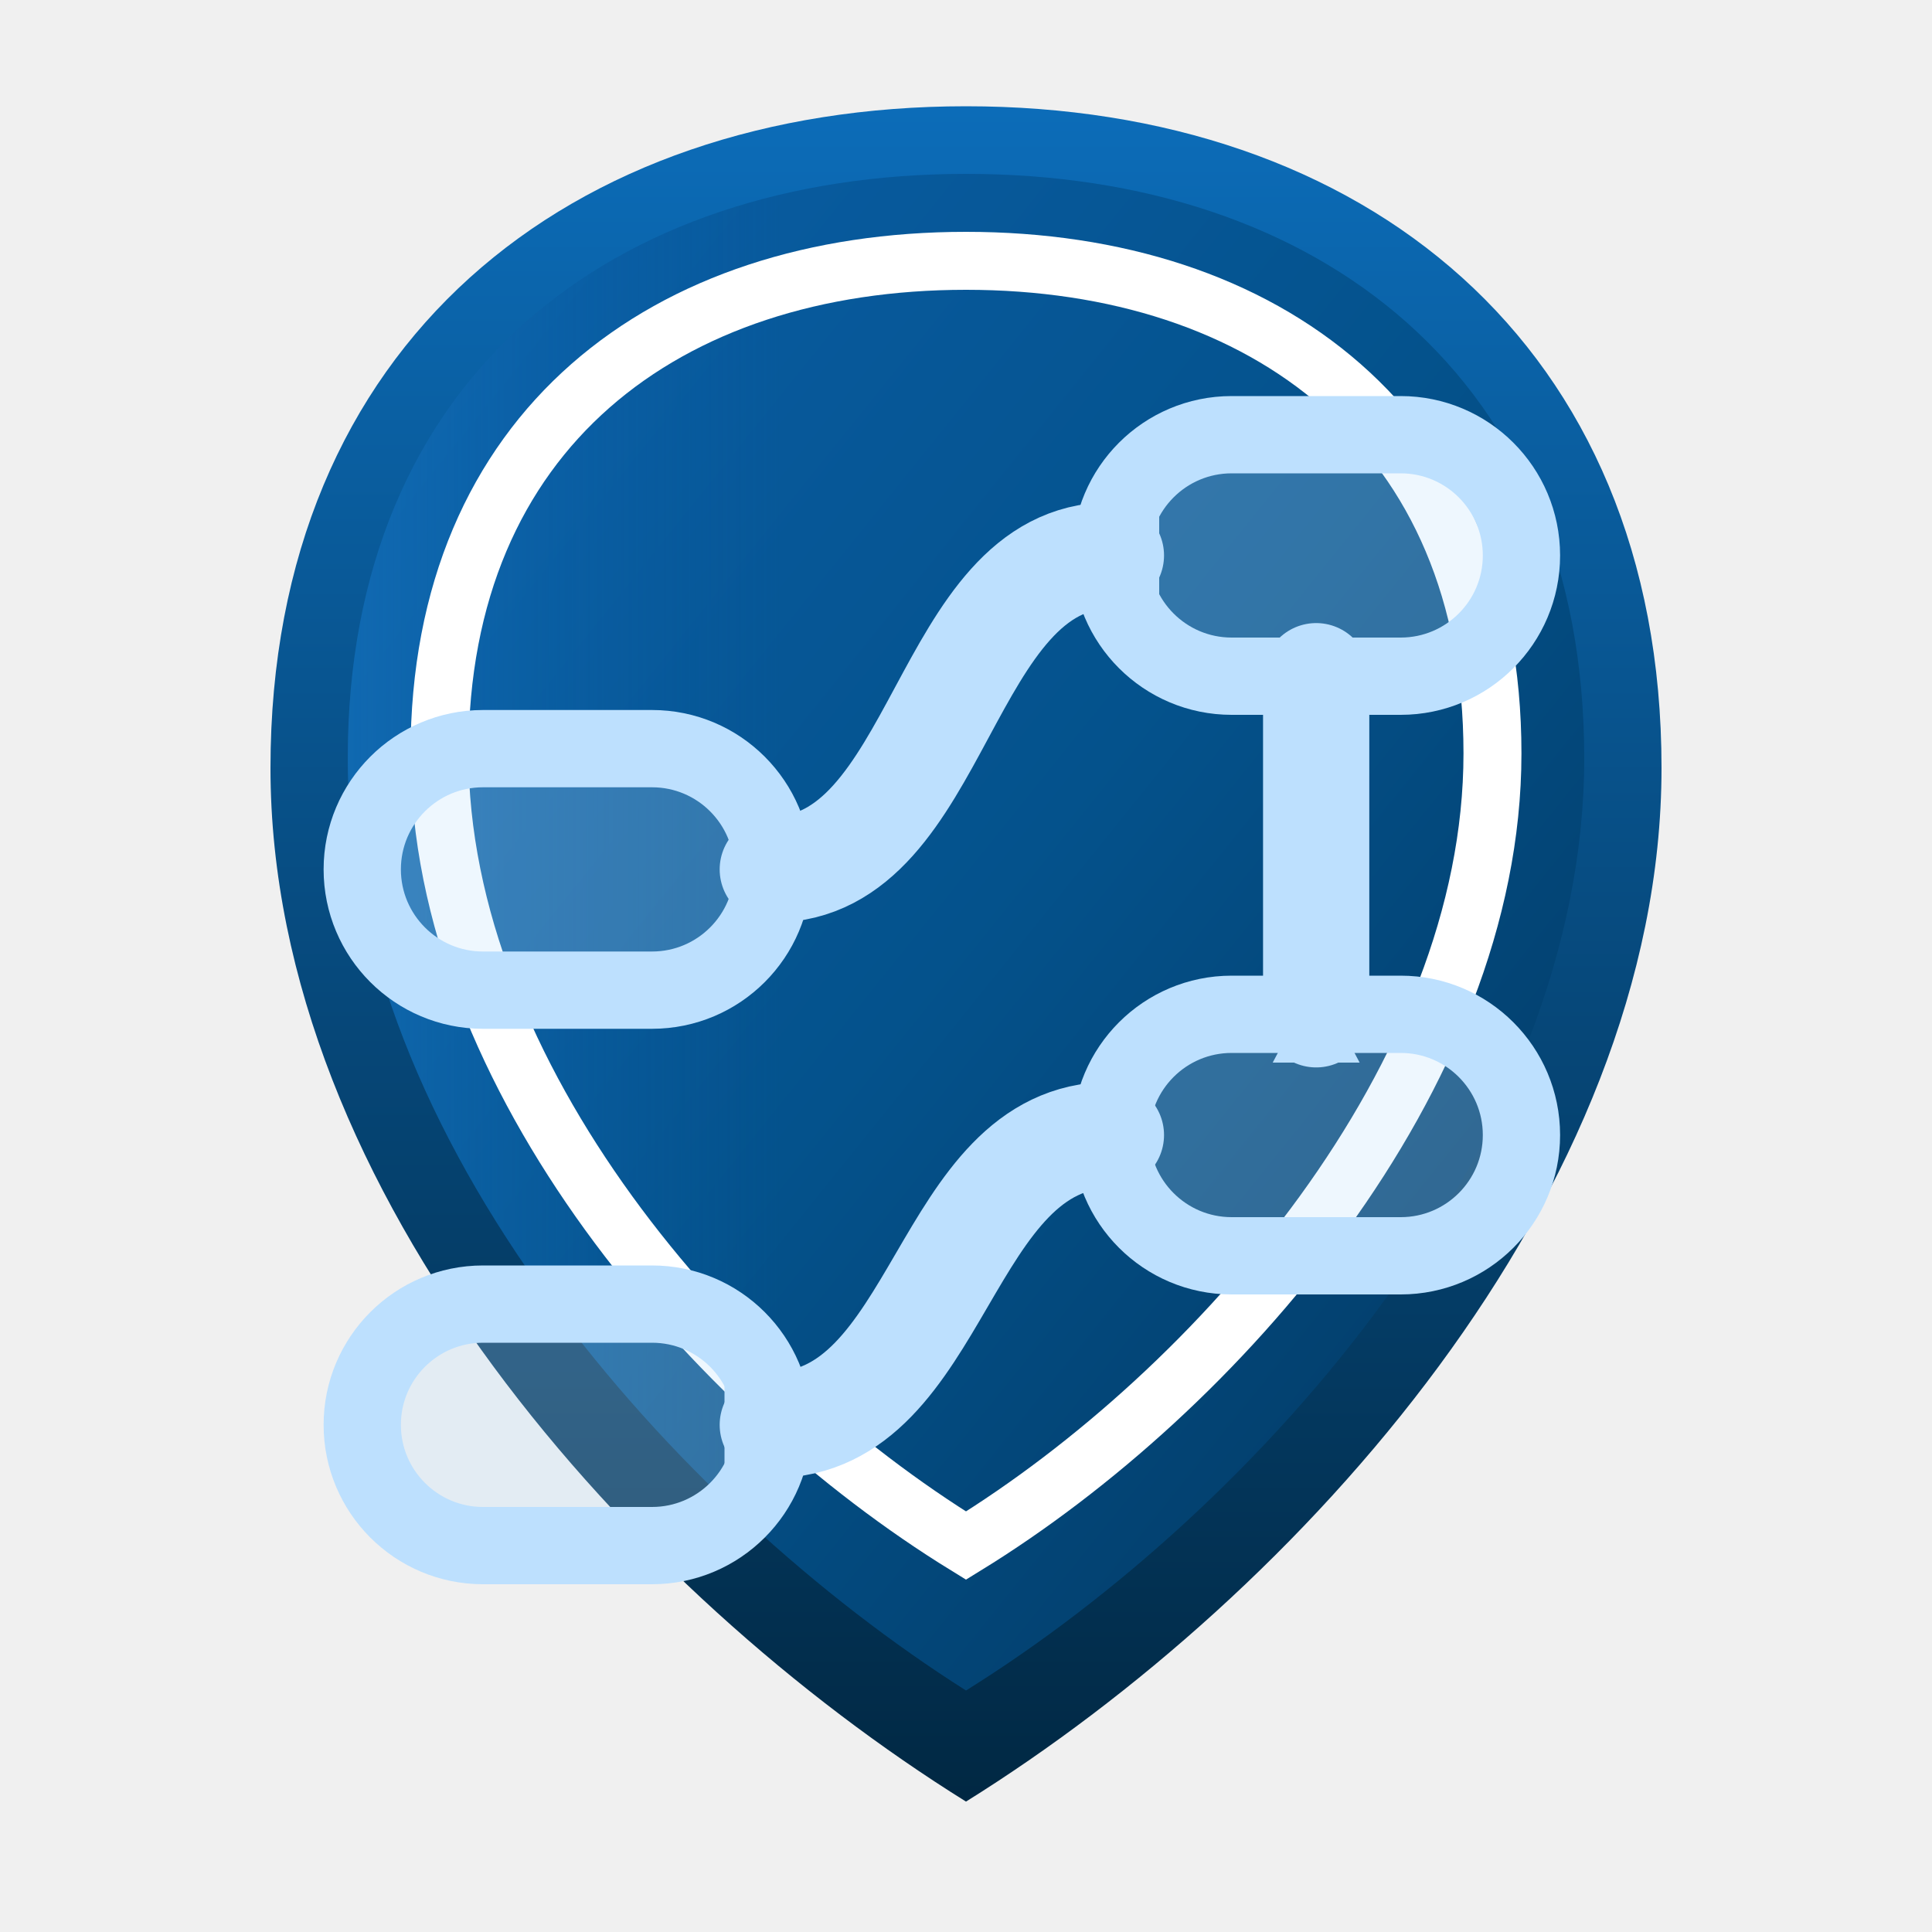
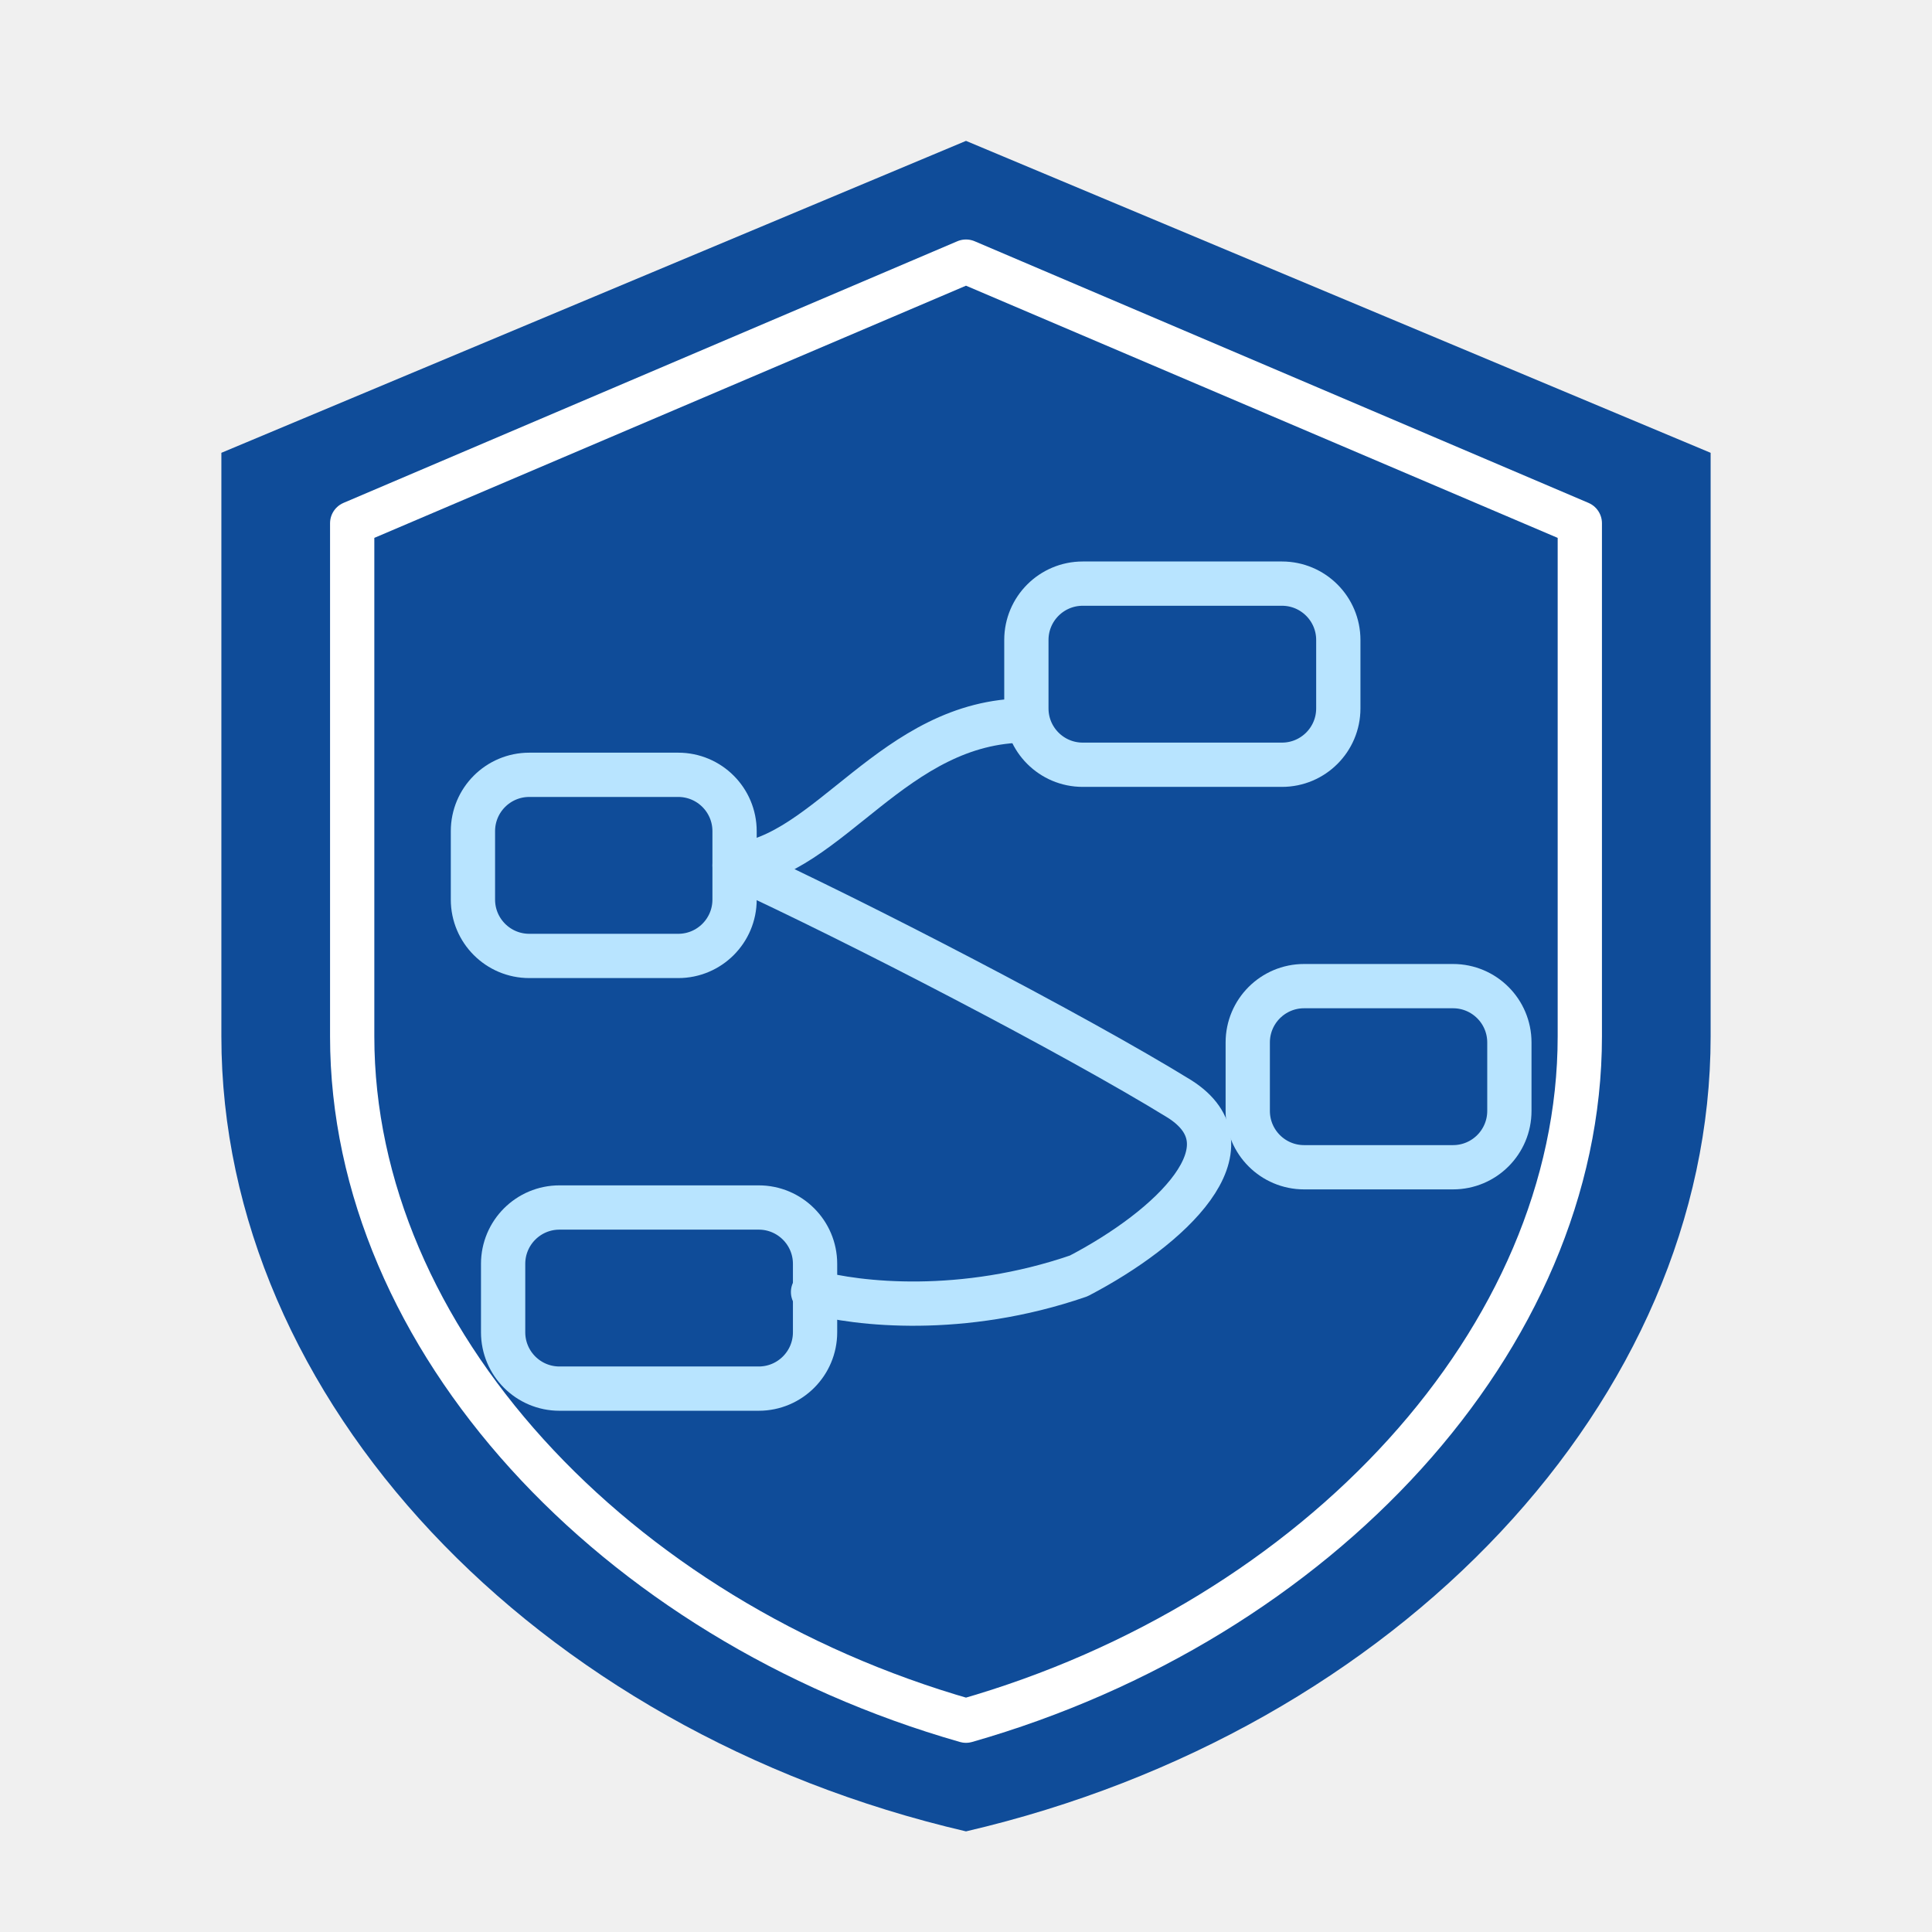
- <svg xmlns="http://www.w3.org/2000/svg" viewBox="0 0 40 40" fill="none">
+ <svg xmlns="http://www.w3.org/2000/svg" viewBox="0 0 960 960" width="960" height="960">
  <defs>
-     <linearGradient id="shieldBase" x1="0%" y1="0%" x2="100%" y2="100%">
-       <stop offset="0%" stop-color="#0A5FA8" />
-       <stop offset="50%" stop-color="#04528C" />
-       <stop offset="100%" stop-color="#02355C" />
-     </linearGradient>
-     <linearGradient id="shieldSheen" x1="0%" y1="0%" x2="100%" y2="0%">
-       <stop offset="0%" stop-color="#1A7BC8" stop-opacity="0.45" />
-       <stop offset="35%" stop-color="#0A5FA8" stop-opacity="0" />
-     </linearGradient>
-     <linearGradient id="shieldRim" x1="0%" y1="0%" x2="0%" y2="100%">
-       <stop offset="0%" stop-color="#0C6CB8" />
-       <stop offset="100%" stop-color="#012843" />
-     </linearGradient>
+     <style>
+       .shield-outer { fill:#0F4C99; }
+       .inner-border { fill:none; stroke:#ffffff; stroke-width:22; stroke-linejoin:round; }
+       .node-style { fill:#0F4C99; stroke:#B8E4FF; stroke-width:22; rx:28; }
+       .curve-line { fill:none; stroke:#B8E4FF; stroke-width:22; stroke-linecap:round; stroke-linejoin:round; }
+     </style>
  </defs>
-   <path d="M20 2.2c8.2 0 14.4 4.9 14.4 13.7 0 8.8-7.5 17.1-14.4 21.4C13.1 33 5.6 24.7 5.6 15.9 5.6 7.1 11.8 2.2 20 2.2z" fill="url(#shieldRim)" />
-   <path d="M20 3.6c7.3 0 12.8 4.2 12.8 12.1 0 7.9-6.7 15.5-12.8 19.3C14 31.2 7.2 23.6 7.2 15.7 7.2 7.8 12.7 3.6 20 3.6z" fill="url(#shieldBase)" />
-   <path d="M20 3.6c7.3 0 12.8 4.2 12.8 12.1 0 7.9-6.7 15.5-12.8 19.3C14 31.2 7.2 23.6 7.2 15.7 7.2 7.8 12.7 3.6 20 3.6z" fill="url(#shieldSheen)" />
-   <path d="M20 5.4c6.2 0 10.9 3.5 10.9 10.2 0 6.7-5.7 13.2-10.9 16.4C14.8 28.8 9.1 22.3 9.1 15.6 9.1 8.9 13.8 5.4 20 5.4z" fill="none" stroke="#FFFFFF" stroke-width="1.2" />
-   <g stroke="#BDE0FE" stroke-width="2.2" stroke-linecap="round" stroke-linejoin="round" fill="none">
-     <rect x="7.5" y="15.5" width="8.5" height="5" rx="2.5" fill="#BDE0FE" fill-opacity="0.25" stroke-width="1.6" />
-     <rect x="23" y="9" width="8.5" height="5" rx="2.5" fill="#BDE0FE" fill-opacity="0.25" stroke-width="1.6" />
-     <rect x="23" y="21" width="8.5" height="5" rx="2.5" fill="#BDE0FE" fill-opacity="0.25" stroke-width="1.6" />
-     <rect x="7.5" y="27" width="8.5" height="5" rx="2.5" fill="#BDE0FE" fill-opacity="0.25" stroke-width="1.6" />
-     <path d="M16 18 C19.5 18 19.5 11.5 23 11.5" />
-     <path d="M27.25 14 V 21" />
-     <path d="M23 23.5 C19.5 23.5 19.5 29.5 16 29.5" />
-   </g>
-   <g fill="#BDE0FE">
-     <path d="M22.3 11.5 L24 10.6 L24 12.4 Z" />
-     <path d="M27.25 20.3 L28.15 22 L26.35 22 Z" />
-     <path d="M16.7 29.5 L15 28.6 L15 30.4 Z" />
-   </g>
+   <path class="shield-outer" d="M480 70 L850 225 L850 515 C850 695 695 860 480 910 C265 860 110 695 110 515 L110 225 Z" />
+   <path class="inner-border" d="M480 130 L785 260 L785 515 C785 665 655 805 480 855 C305 805 175 665 175 515 L175 260 Z" />
+   <rect class="node-style" x="235" y="385" width="130" height="90" />
+   <rect class="node-style" x="510" y="290" width="155" height="90" />
+   <rect class="node-style" x="250" y="600" width="155" height="90" />
+   <rect class="node-style" x="620" y="490" width="130" height="90" />
+   <path class="curve-line" d="M365 430 C412 426, 444 358, 510 358 M365 430 C426 458, 534 514, 586 546 C624 570, 582 610, 536 634 C478 654, 426 648, 404 642" />
</svg>
